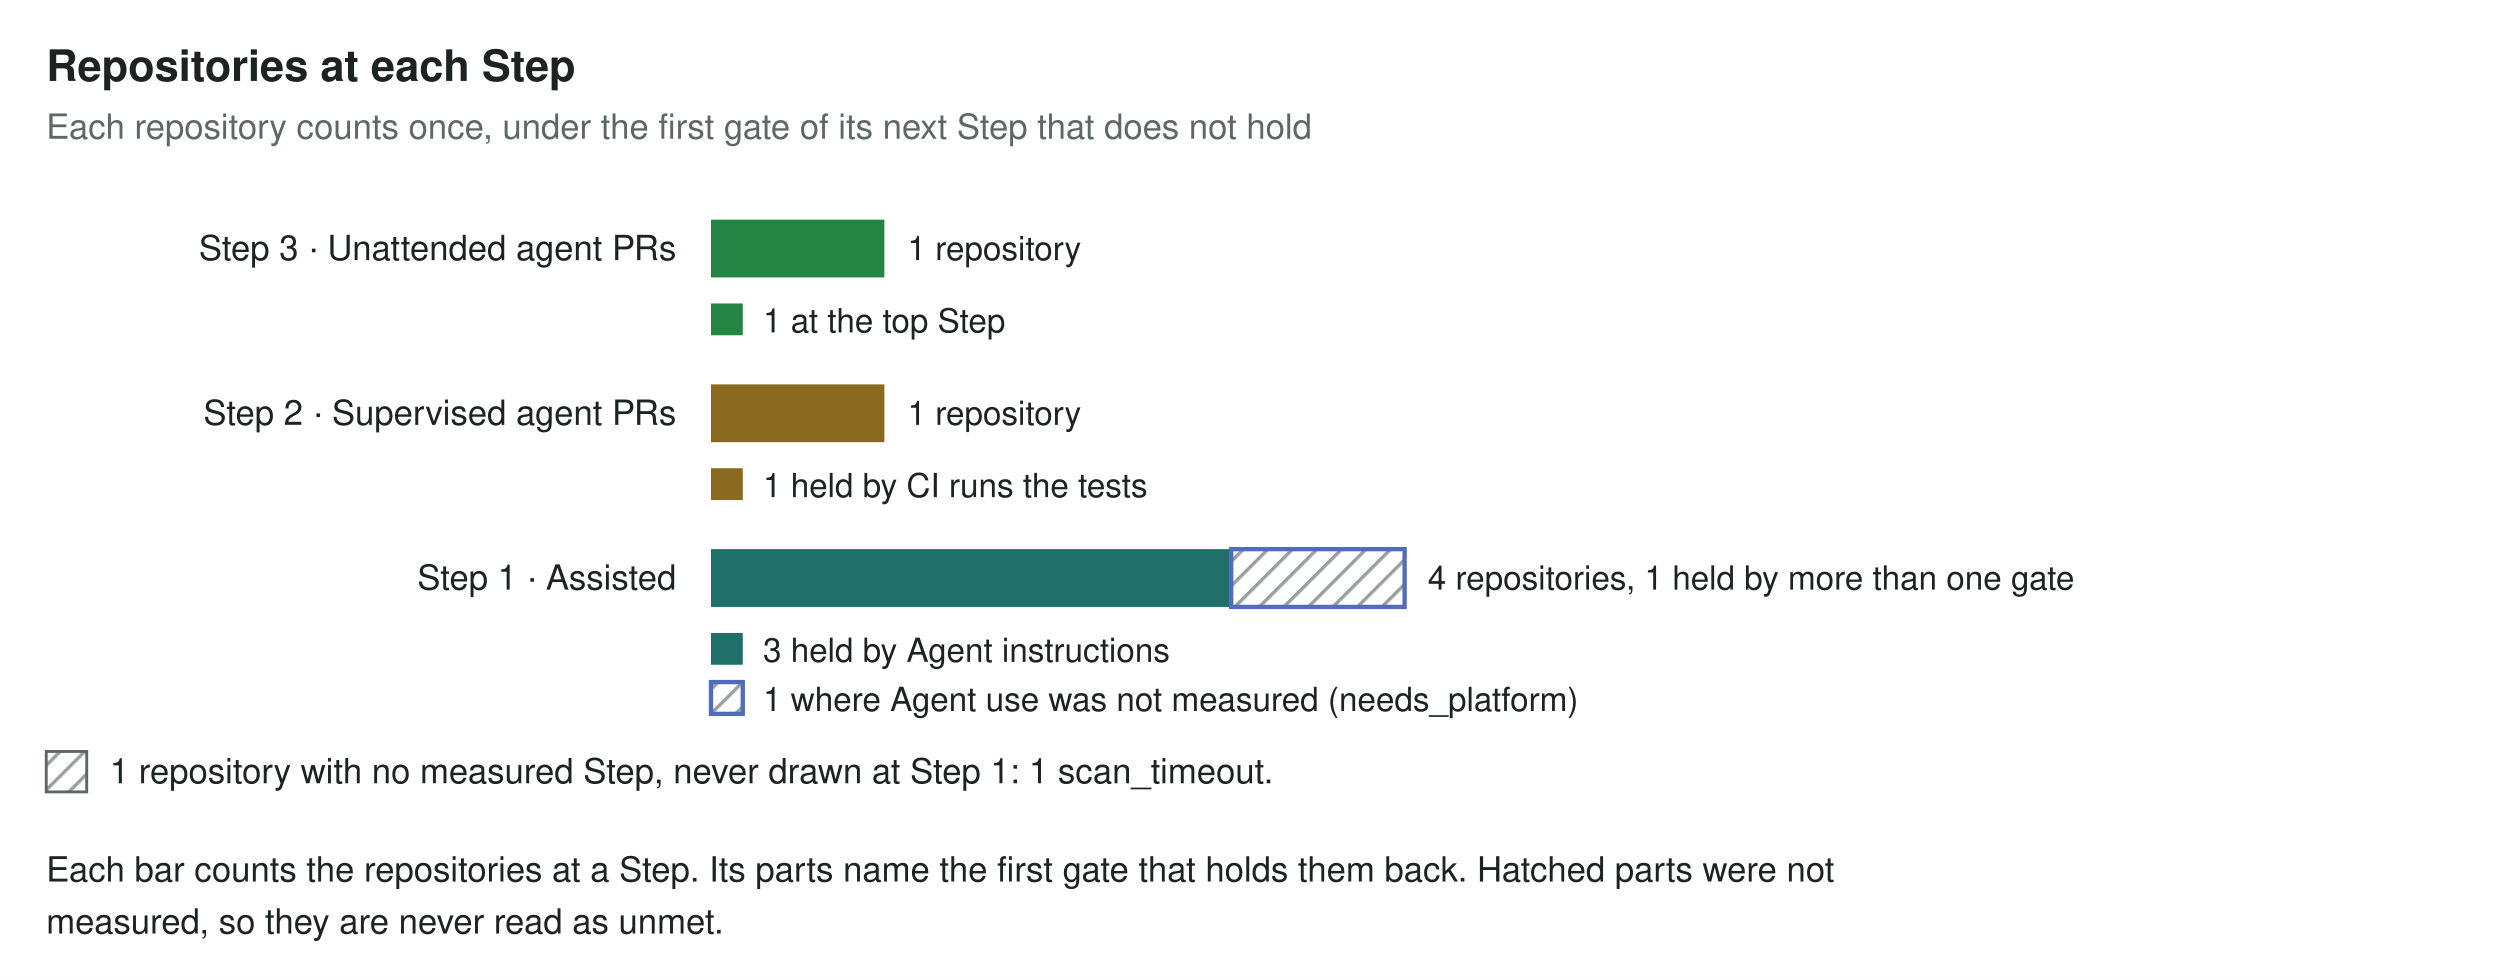
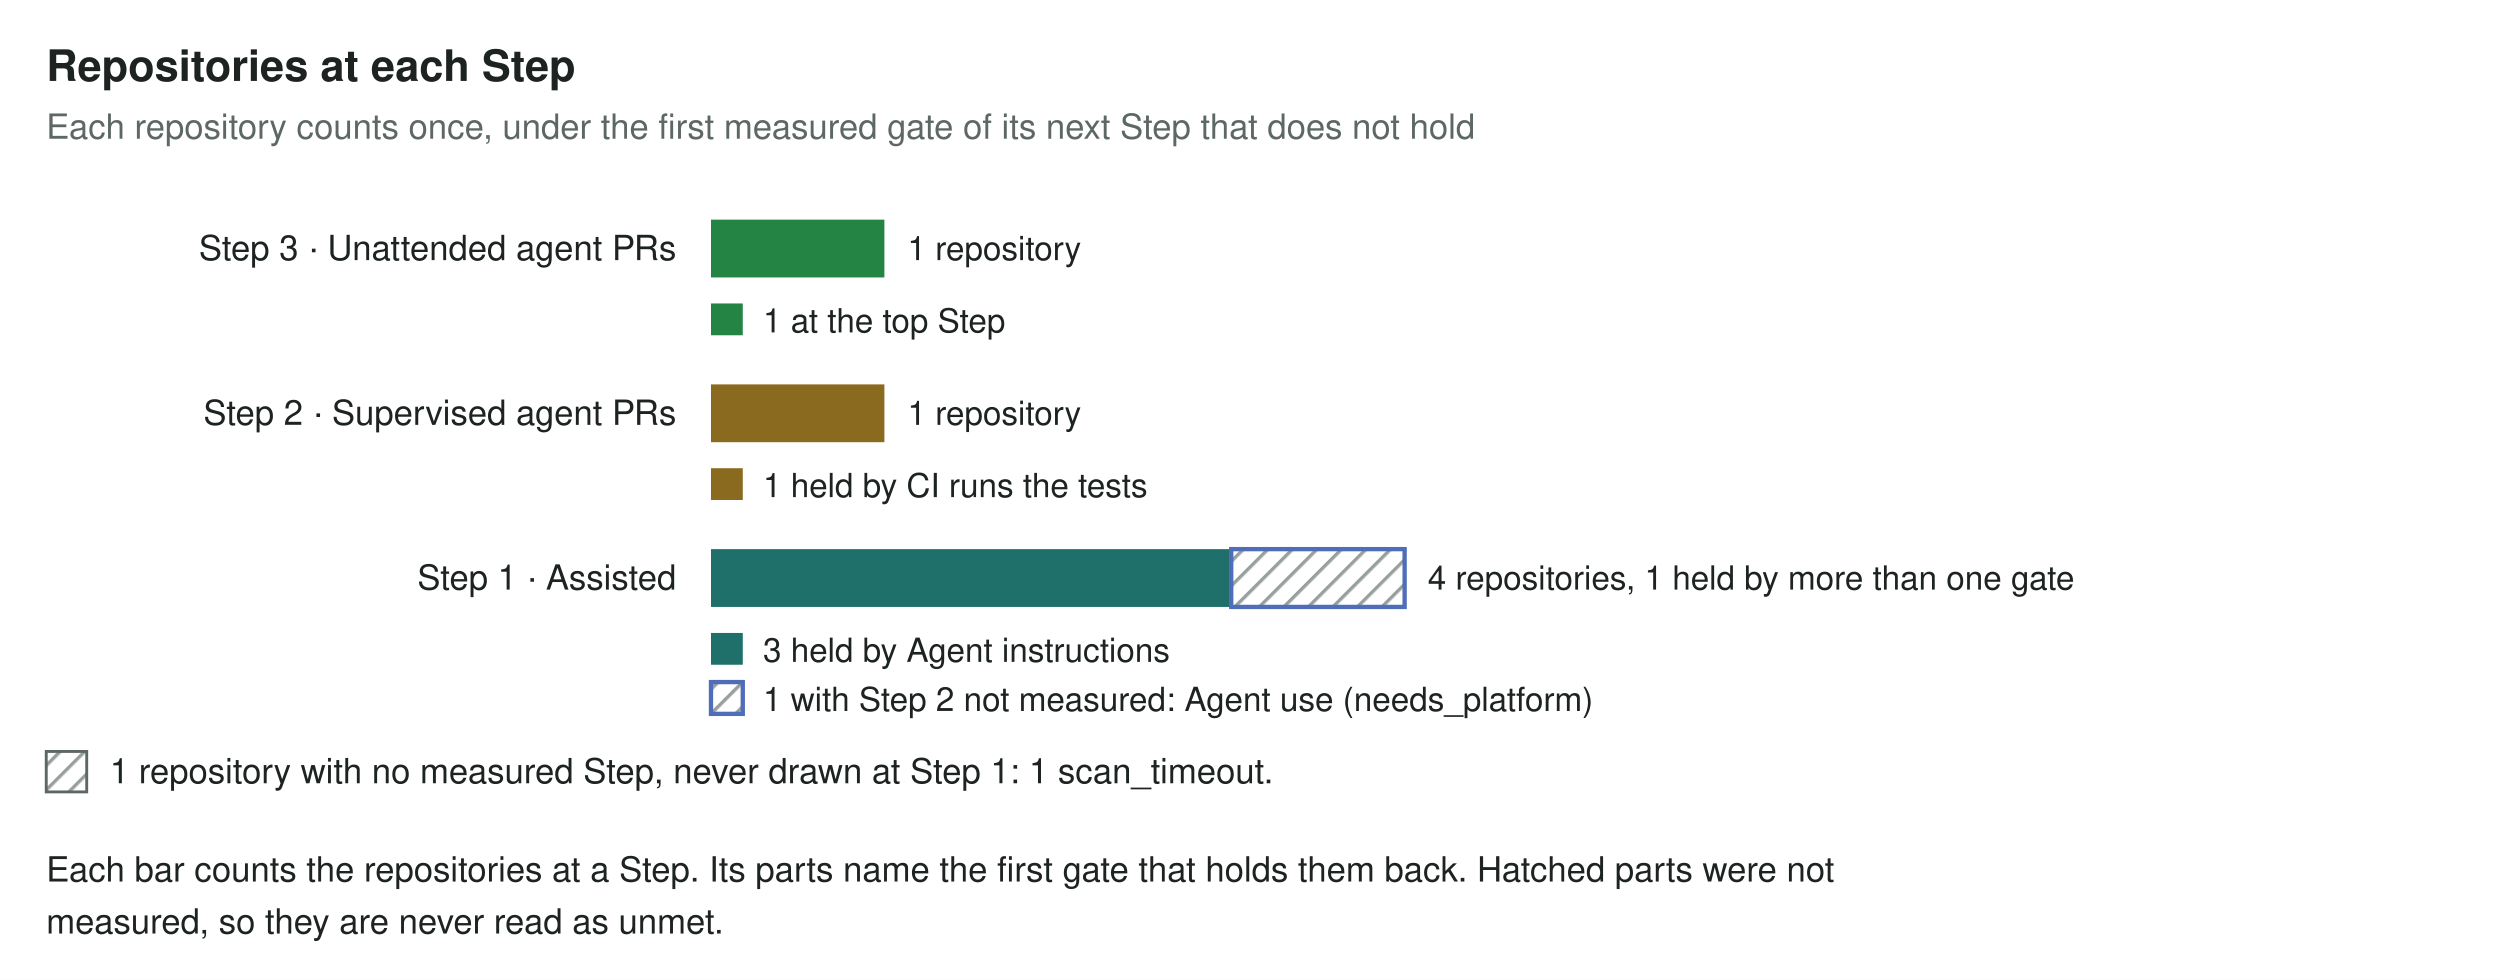
<svg xmlns="http://www.w3.org/2000/svg" class="fleet-step-funnel" viewBox="0 0 865 339" width="865" height="339" role="img">
  <style>svg.fleet-step-funnel text { font-family: -apple-system, BlinkMacSystemFont, "Segoe UI", Helvetica, Arial, sans-serif; }svg.fleet-step-funnel .t-bg,svg.fleet-step-funnel .f-bg {fill:#ffffff}svg.fleet-step-funnel .s-bg {stroke:#ffffff}svg.fleet-step-funnel .t-fg,svg.fleet-step-funnel .f-fg {fill:#1d2321}svg.fleet-step-funnel .s-fg {stroke:#1d2321}svg.fleet-step-funnel .t-muted,svg.fleet-step-funnel .f-muted {fill:#5d6763}svg.fleet-step-funnel .s-muted {stroke:#5d6763}svg.fleet-step-funnel .t-rule,svg.fleet-step-funnel .f-rule {fill:#d9dedb}svg.fleet-step-funnel .s-rule {stroke:#d9dedb}svg.fleet-step-funnel .t-accent,svg.fleet-step-funnel .f-accent {fill:#1f6f6b}svg.fleet-step-funnel .s-accent {stroke:#1f6f6b}svg.fleet-step-funnel .t-bad,svg.fleet-step-funnel .f-bad {fill:#b33a2e}svg.fleet-step-funnel .s-bad {stroke:#b33a2e}svg.fleet-step-funnel .t-warn,svg.fleet-step-funnel .f-warn {fill:#b7791f}svg.fleet-step-funnel .s-warn {stroke:#b7791f}svg.fleet-step-funnel .t-unk,svg.fleet-step-funnel .f-unk {fill:#9aa39f}svg.fleet-step-funnel .s-unk {stroke:#9aa39f}svg.fleet-step-funnel .t-g0,svg.fleet-step-funnel .f-g0 {fill:#1f6f6b}svg.fleet-step-funnel .s-g0 {stroke:#1f6f6b}svg.fleet-step-funnel .t-g1,svg.fleet-step-funnel .f-g1 {fill:#4f6db8}svg.fleet-step-funnel .s-g1 {stroke:#4f6db8}svg.fleet-step-funnel .t-g2,svg.fleet-step-funnel .f-g2 {fill:#8a6a1f}svg.fleet-step-funnel .s-g2 {stroke:#8a6a1f}svg.fleet-step-funnel .t-g3,svg.fleet-step-funnel .f-g3 {fill:#7a4f8c}svg.fleet-step-funnel .s-g3 {stroke:#7a4f8c}svg.fleet-step-funnel .t-top,svg.fleet-step-funnel .f-top {fill:#238443}svg.fleet-step-funnel .s-top {stroke:#238443}@media (prefers-color-scheme: dark){svg.fleet-step-funnel .t-bg,svg.fleet-step-funnel .f-bg {fill:#1a201e}svg.fleet-step-funnel .s-bg {stroke:#1a201e}svg.fleet-step-funnel .t-fg,svg.fleet-step-funnel .f-fg {fill:#e6ebe8}svg.fleet-step-funnel .s-fg {stroke:#e6ebe8}svg.fleet-step-funnel .t-muted,svg.fleet-step-funnel .f-muted {fill:#9aa5a0}svg.fleet-step-funnel .s-muted {stroke:#9aa5a0}svg.fleet-step-funnel .t-rule,svg.fleet-step-funnel .f-rule {fill:#2c3532}svg.fleet-step-funnel .s-rule {stroke:#2c3532}svg.fleet-step-funnel .t-accent,svg.fleet-step-funnel .f-accent {fill:#5fb8b1}svg.fleet-step-funnel .s-accent {stroke:#5fb8b1}svg.fleet-step-funnel .t-bad,svg.fleet-step-funnel .f-bad {fill:#ec7a6c}svg.fleet-step-funnel .s-bad {stroke:#ec7a6c}svg.fleet-step-funnel .t-warn,svg.fleet-step-funnel .f-warn {fill:#e0a84a}svg.fleet-step-funnel .s-warn {stroke:#e0a84a}svg.fleet-step-funnel .t-unk,svg.fleet-step-funnel .f-unk {fill:#5f6a66}svg.fleet-step-funnel .s-unk {stroke:#5f6a66}svg.fleet-step-funnel .t-g0,svg.fleet-step-funnel .f-g0 {fill:#5fb8b1}svg.fleet-step-funnel .s-g0 {stroke:#5fb8b1}svg.fleet-step-funnel .t-g1,svg.fleet-step-funnel .f-g1 {fill:#8ea6e6}svg.fleet-step-funnel .s-g1 {stroke:#8ea6e6}svg.fleet-step-funnel .t-g2,svg.fleet-step-funnel .f-g2 {fill:#d8b260}svg.fleet-step-funnel .s-g2 {stroke:#d8b260}svg.fleet-step-funnel .t-g3,svg.fleet-step-funnel .f-g3 {fill:#bf98d0}svg.fleet-step-funnel .s-g3 {stroke:#bf98d0}svg.fleet-step-funnel .t-top,svg.fleet-step-funnel .f-top {fill:#78c679}svg.fleet-step-funnel .s-top {stroke:#78c679}}</style>
  <defs>
    <pattern id="fleet-step-funnel-fleet-hatch" width="6" height="6" patternUnits="userSpaceOnUse" patternTransform="rotate(45)">
      <rect width="6" height="6" class="f-bg" />
      <line x1="0" y1="0" x2="0" y2="6" class="s-unk" stroke-width="2.4" />
    </pattern>
  </defs>
  <rect x="0" y="0" width="865" height="339" class="f-bg" />
  <text x="16.0" y="28.0" font-size="15" text-anchor="start" class="t-fg" font-weight="600">Repositories at each Step</text>
-   <text x="16.0" y="48.0" font-size="12" text-anchor="start" class="t-muted">Each repository counts once, under the first gate of its next Step that does not hold</text>
+   <text x="16.0" y="48.0" font-size="12" text-anchor="start" class="t-muted">Each repository counts once, under the first measured gate of its next Step that does not hold</text>
  <g data-step="3">
    <text x="234.0" y="90.0" font-size="12" text-anchor="end" class="t-fg" data-label="Unattended agent PRs">Step 3 · Unattended agent PRs</text>
    <rect x="246.0" y="76.0" width="60.0" height="20.0" class="f-top" />
    <text x="314.0" y="90.0" font-size="11.5" text-anchor="start" class="t-fg">1 repository</text>
    <rect x="246.0" y="105.0" width="11.0" height="11.0" class="f-top" />
    <text x="264.0" y="115.0" font-size="11.5" text-anchor="start" class="t-fg">1 at the top Step</text>
  </g>
  <g data-step="2">
    <text x="234.0" y="147.0" font-size="12" text-anchor="end" class="t-fg" data-label="Supervised agent PRs">Step 2 · Supervised agent PRs</text>
    <rect x="246.0" y="133.0" width="60.0" height="20.0" class="f-g2" />
    <text x="314.0" y="147.0" font-size="11.5" text-anchor="start" class="t-fg">1 repository</text>
    <rect x="246.0" y="162.0" width="11.0" height="11.0" class="f-g2" />
    <text x="264.0" y="172.0" font-size="11.5" text-anchor="start" class="t-fg">1 held by CI runs the tests</text>
  </g>
  <g data-step="1">
    <text x="234.0" y="204.0" font-size="12" text-anchor="end" class="t-fg" data-label="Assisted">Step 1 · Assisted</text>
    <rect x="246.0" y="190.0" width="180.0" height="20.0" class="f-g0" />
    <rect x="426.0" y="190.0" width="60.0" height="20.0" fill="url(#fleet-step-funnel-fleet-hatch)" class="s-g1" stroke-width="1.5" data-mark="hatched" />
    <text x="494.0" y="204.0" font-size="11.5" text-anchor="start" class="t-fg">4 repositories, 1 held by more than one gate</text>
    <rect x="246.0" y="219.0" width="11.0" height="11.0" class="f-g0" />
    <text x="264.0" y="229.0" font-size="11.5" text-anchor="start" class="t-fg">3 held by Agent instructions</text>
    <rect x="246.0" y="236.0" width="11.0" height="11.0" fill="url(#fleet-step-funnel-fleet-hatch)" class="s-g1" stroke-width="1.5" data-mark="hatched" />
-     <text x="264.0" y="246.0" font-size="11.5" text-anchor="start" class="t-fg">1 where Agent use was not measured (needs_platform)</text>
+     <text x="264.0" y="246.0" font-size="11.5" text-anchor="start" class="t-fg">1 with Step 2 not measured: Agent use (needs_platform)</text>
  </g>
  <g data-mark="unknown">
    <rect x="16.0" y="260.0" width="14.0" height="14.0" fill="url(#fleet-step-funnel-fleet-hatch)" class="s-muted" stroke-width="1" />
    <text x="38.0" y="271.0" font-size="12" text-anchor="start" class="t-fg">1 repository with no measured Step, never drawn at Step 1: 1 scan_timeout.</text>
  </g>
  <text x="16.0" y="305.0" font-size="12" text-anchor="start" class="t-fg">Each bar counts the repositories at a Step. Its parts name the first gate that holds them back. Hatched parts were not</text>
  <text x="16.0" y="323.0" font-size="12" text-anchor="start" class="t-fg">measured, so they are never read as unmet.</text>
</svg>
